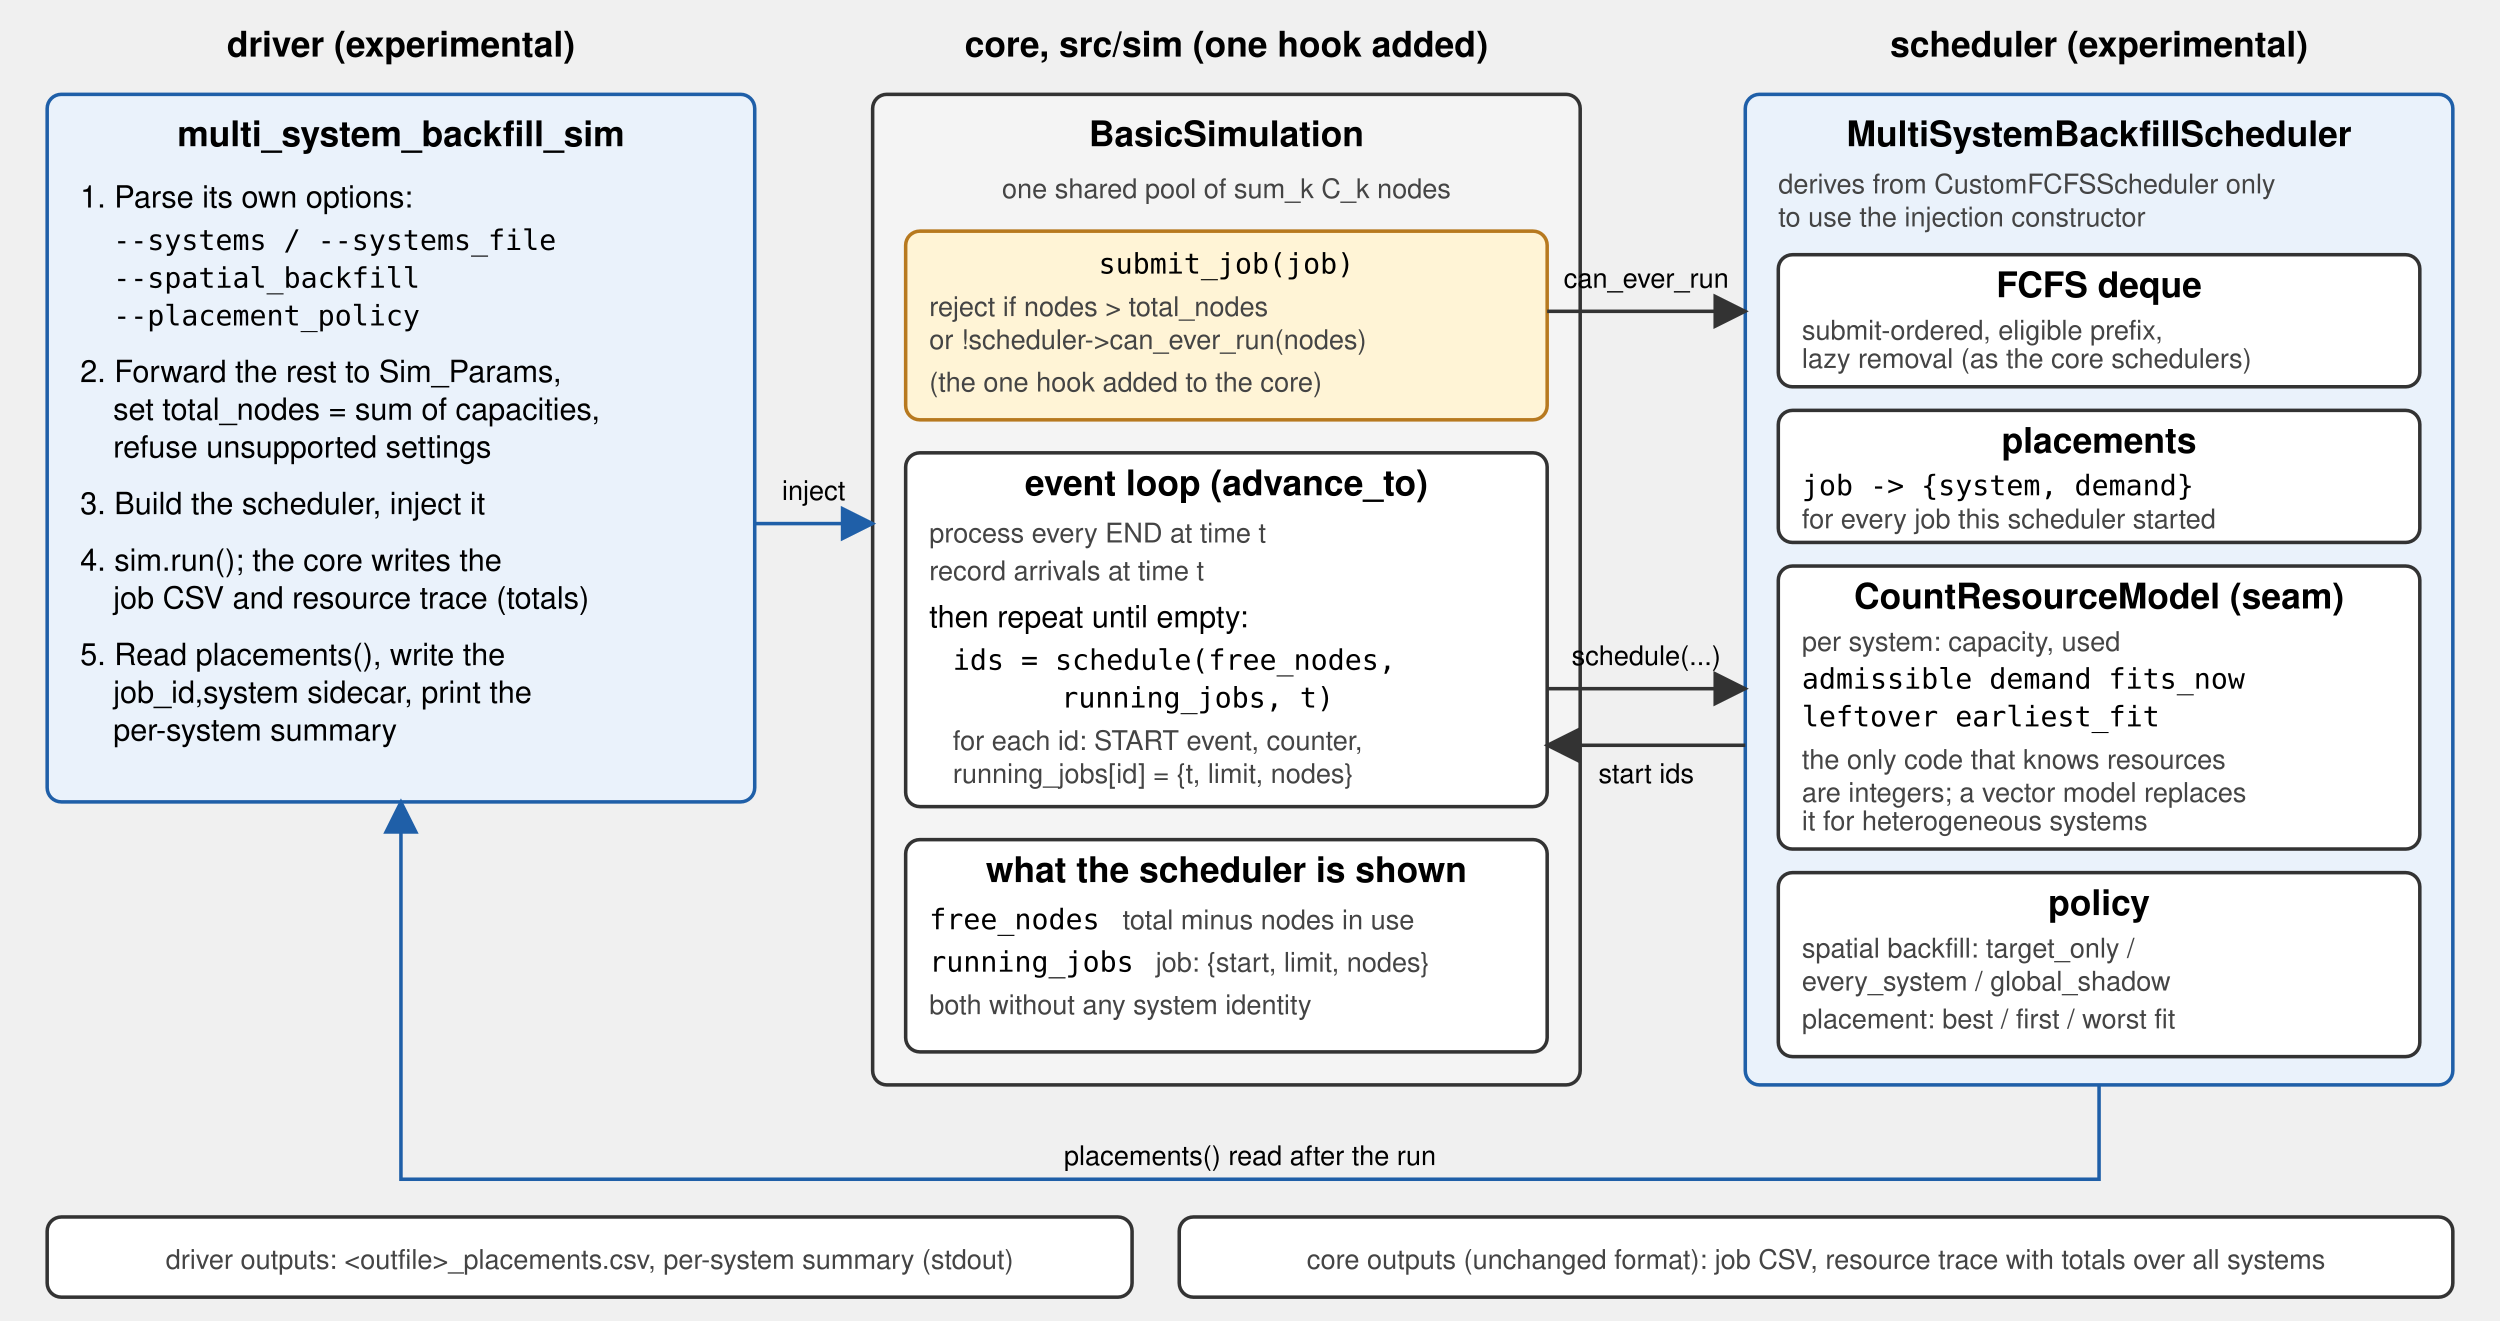
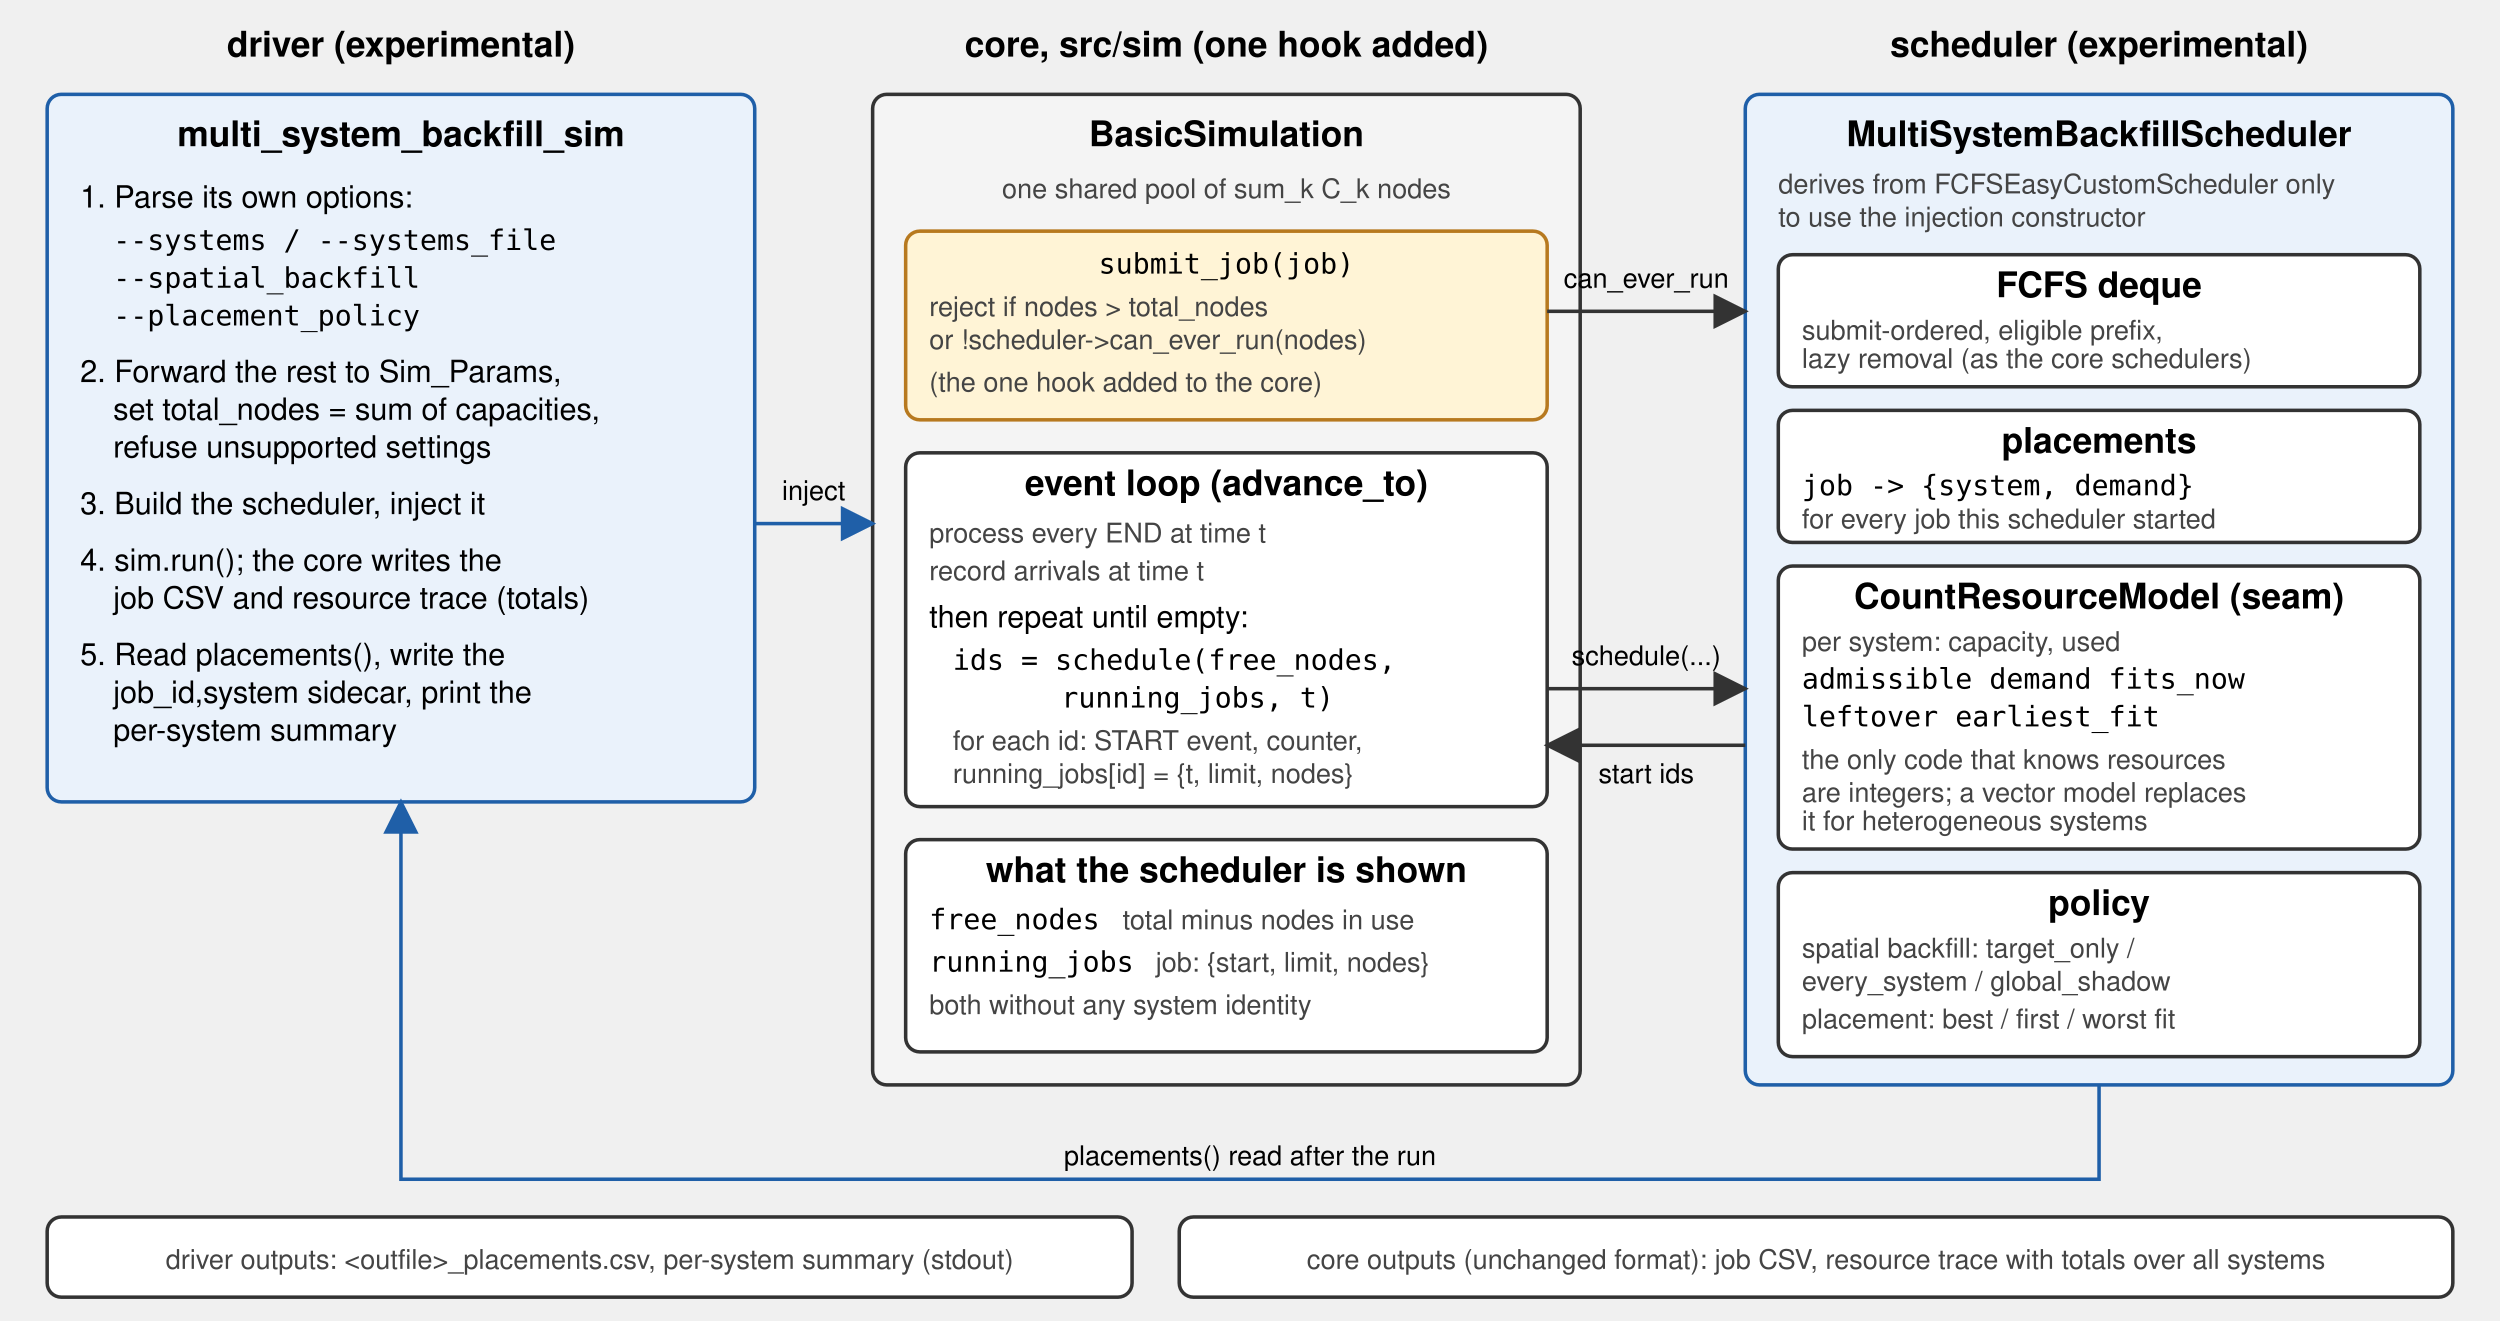
<svg xmlns="http://www.w3.org/2000/svg" width="1060" height="560" viewBox="0 0 1060 560" font-family="Helvetica, Arial, sans-serif" font-size="13">
  <defs>
    <marker id="arrow" markerWidth="10" markerHeight="10" refX="9" refY="5" orient="auto" markerUnits="strokeWidth">
      <path d="M0,0 L10,5 L0,10 z" fill="#333" />
    </marker>
    <marker id="arrow-blue" markerWidth="10" markerHeight="10" refX="9" refY="5" orient="auto" markerUnits="strokeWidth">
      <path d="M0,0 L10,5 L0,10 z" fill="#1f5fa8" />
    </marker>
  </defs>
  <style>
    .box { fill: #ffffff; stroke: #333; stroke-width: 1.5; rx: 6; }
    .core { fill: #f4f4f4; stroke: #333; stroke-width: 1.5; rx: 6; }
    .exp { fill: #eaf2fb; stroke: #1f5fa8; stroke-width: 1.5; rx: 6; }
    .hook { fill: #fff4d6; stroke: #b7791f; stroke-width: 1.5; rx: 6; }
    .title { font-size: 15px; font-weight: bold; }
    .mono { font-family: Menlo, Consolas, monospace; font-size: 12px; }
    .small { font-size: 11.5px; fill: #444; }
    .arrow { stroke: #333; stroke-width: 1.5; fill: none; marker-end: url(#arrow); }
    .arrow-blue { stroke: #1f5fa8; stroke-width: 1.5; fill: none; marker-end: url(#arrow-blue); }
    .label { font-size: 11.5px; }
  </style>
  <text x="170" y="24" text-anchor="middle" class="title">driver (experimental)</text>
  <text x="520" y="24" text-anchor="middle" class="title">core, src/sim (one hook added)</text>
  <text x="890" y="24" text-anchor="middle" class="title">scheduler (experimental)</text>
  <rect x="20" y="40" width="300" height="300" class="exp" />
  <text x="170" y="62" text-anchor="middle" class="title">multi_system_backfill_sim</text>
  <text x="34" y="88">1. Parse its own options:</text>
  <text x="48" y="106" class="mono">--systems / --systems_file</text>
  <text x="48" y="122" class="mono">--spatial_backfill</text>
  <text x="48" y="138" class="mono">--placement_policy</text>
  <text x="34" y="162">2. Forward the rest to Sim_Params,</text>
  <text x="48" y="178">set total_nodes = sum of capacities,</text>
  <text x="48" y="194">refuse unsupported settings</text>
  <text x="34" y="218">3. Build the scheduler, inject it</text>
  <text x="34" y="242">4. sim.run(); the core writes the</text>
  <text x="48" y="258">job CSV and resource trace (totals)</text>
  <text x="34" y="282">5. Read placements(), write the</text>
  <text x="48" y="298">job_id,system sidecar, print the</text>
  <text x="48" y="314">per-system summary</text>
  <rect x="370" y="40" width="300" height="420" class="core" />
  <text x="520" y="62" text-anchor="middle" class="title">BasicSimulation</text>
  <text x="520" y="84" text-anchor="middle" class="small">one shared pool of sum_k C_k nodes</text>
  <rect x="384" y="98" width="272" height="80" class="hook" />
  <text x="520" y="116" text-anchor="middle" class="mono">submit_job(job)</text>
  <text x="394" y="134" class="small">reject if nodes &gt; total_nodes</text>
  <text x="394" y="148" class="small">or !scheduler-&gt;can_ever_run(nodes)</text>
  <text x="394" y="166" class="small">(the one hook added to the core)</text>
  <rect x="384" y="192" width="272" height="150" class="box" />
  <text x="520" y="210" text-anchor="middle" class="title">event loop (advance_to)</text>
  <text x="394" y="230" class="small">process every END at time t</text>
  <text x="394" y="246" class="small">record arrivals at time t</text>
  <text x="394" y="266">then repeat until empty:</text>
  <text x="404" y="284" class="mono">ids = schedule(free_nodes,</text>
  <text x="450" y="300" class="mono">running_jobs, t)</text>
  <text x="404" y="318" class="small">for each id: START event, counter,</text>
  <text x="404" y="332" class="small">running_jobs[id] = {t, limit, nodes}</text>
  <rect x="384" y="356" width="272" height="90" class="box" />
  <text x="520" y="374" text-anchor="middle" class="title">what the scheduler is shown</text>
  <text x="394" y="394" class="mono">free_nodes</text>
  <text x="476" y="394" class="small">total minus nodes in use</text>
  <text x="394" y="412" class="mono">running_jobs</text>
  <text x="490" y="412" class="small">job: {start, limit, nodes}</text>
  <text x="394" y="430" class="small">both without any system identity</text>
  <rect x="740" y="40" width="300" height="420" class="exp" />
  <text x="890" y="62" text-anchor="middle" class="title">MultiSystemBackfillScheduler</text>
-   <text x="754" y="82" class="small">derives from CustomFCFSScheduler only</text>
+   <text x="754" y="82" class="small">derives from FCFSEasyCustomScheduler only</text>
  <text x="754" y="96" class="small">to use the injection constructor</text>
  <rect x="754" y="108" width="272" height="56" class="box" />
  <text x="890" y="126" text-anchor="middle" class="title">FCFS deque</text>
  <text x="764" y="144" class="small">submit-ordered, eligible prefix,</text>
  <text x="764" y="156" class="small">lazy removal (as the core schedulers)</text>
  <rect x="754" y="174" width="272" height="56" class="box" />
  <text x="890" y="192" text-anchor="middle" class="title">placements</text>
  <text x="764" y="210" class="mono">job -&gt; {system, demand}</text>
  <text x="764" y="224" class="small">for every job this scheduler started</text>
  <rect x="754" y="240" width="272" height="120" class="box" />
  <text x="890" y="258" text-anchor="middle" class="title">CountResourceModel (seam)</text>
  <text x="764" y="276" class="small">per system: capacity, used</text>
  <text x="764" y="292" class="mono">admissible  demand  fits_now</text>
  <text x="764" y="308" class="mono">leftover    earliest_fit</text>
  <text x="764" y="326" class="small">the only code that knows resources</text>
  <text x="764" y="340" class="small">are integers; a vector model replaces</text>
  <text x="764" y="352" class="small">it for heterogeneous systems</text>
  <rect x="754" y="370" width="272" height="78" class="box" />
  <text x="890" y="388" text-anchor="middle" class="title">policy</text>
  <text x="764" y="406" class="small">spatial backfill: target_only /</text>
  <text x="764" y="420" class="small">every_system / global_shadow</text>
  <text x="764" y="436" class="small">placement: best / first / worst fit</text>
  <path d="M320,222 L370,222" class="arrow-blue" />
  <text x="345" y="212" text-anchor="middle" class="label">inject</text>
  <path d="M656,132 L740,132" class="arrow" />
  <text x="698" y="122" text-anchor="middle" class="label">can_ever_run</text>
  <path d="M656,292 L740,292" class="arrow" />
  <text x="698" y="282" text-anchor="middle" class="label">schedule(...)</text>
  <path d="M740,316 L656,316" class="arrow" />
  <text x="698" y="332" text-anchor="middle" class="label">start ids</text>
  <path d="M890,460 L890,500 L170,500 L170,340" class="arrow-blue" />
  <text x="530" y="494" text-anchor="middle" class="label">placements() read after the run</text>
  <rect x="20" y="516" width="460" height="34" class="box" />
  <text x="250" y="538" text-anchor="middle" class="small">driver outputs: &lt;outfile&gt;_placements.csv, per-system summary (stdout)</text>
  <rect x="500" y="516" width="540" height="34" class="box" />
  <text x="770" y="538" text-anchor="middle" class="small">core outputs (unchanged format): job CSV, resource trace with totals over all systems</text>
</svg>
